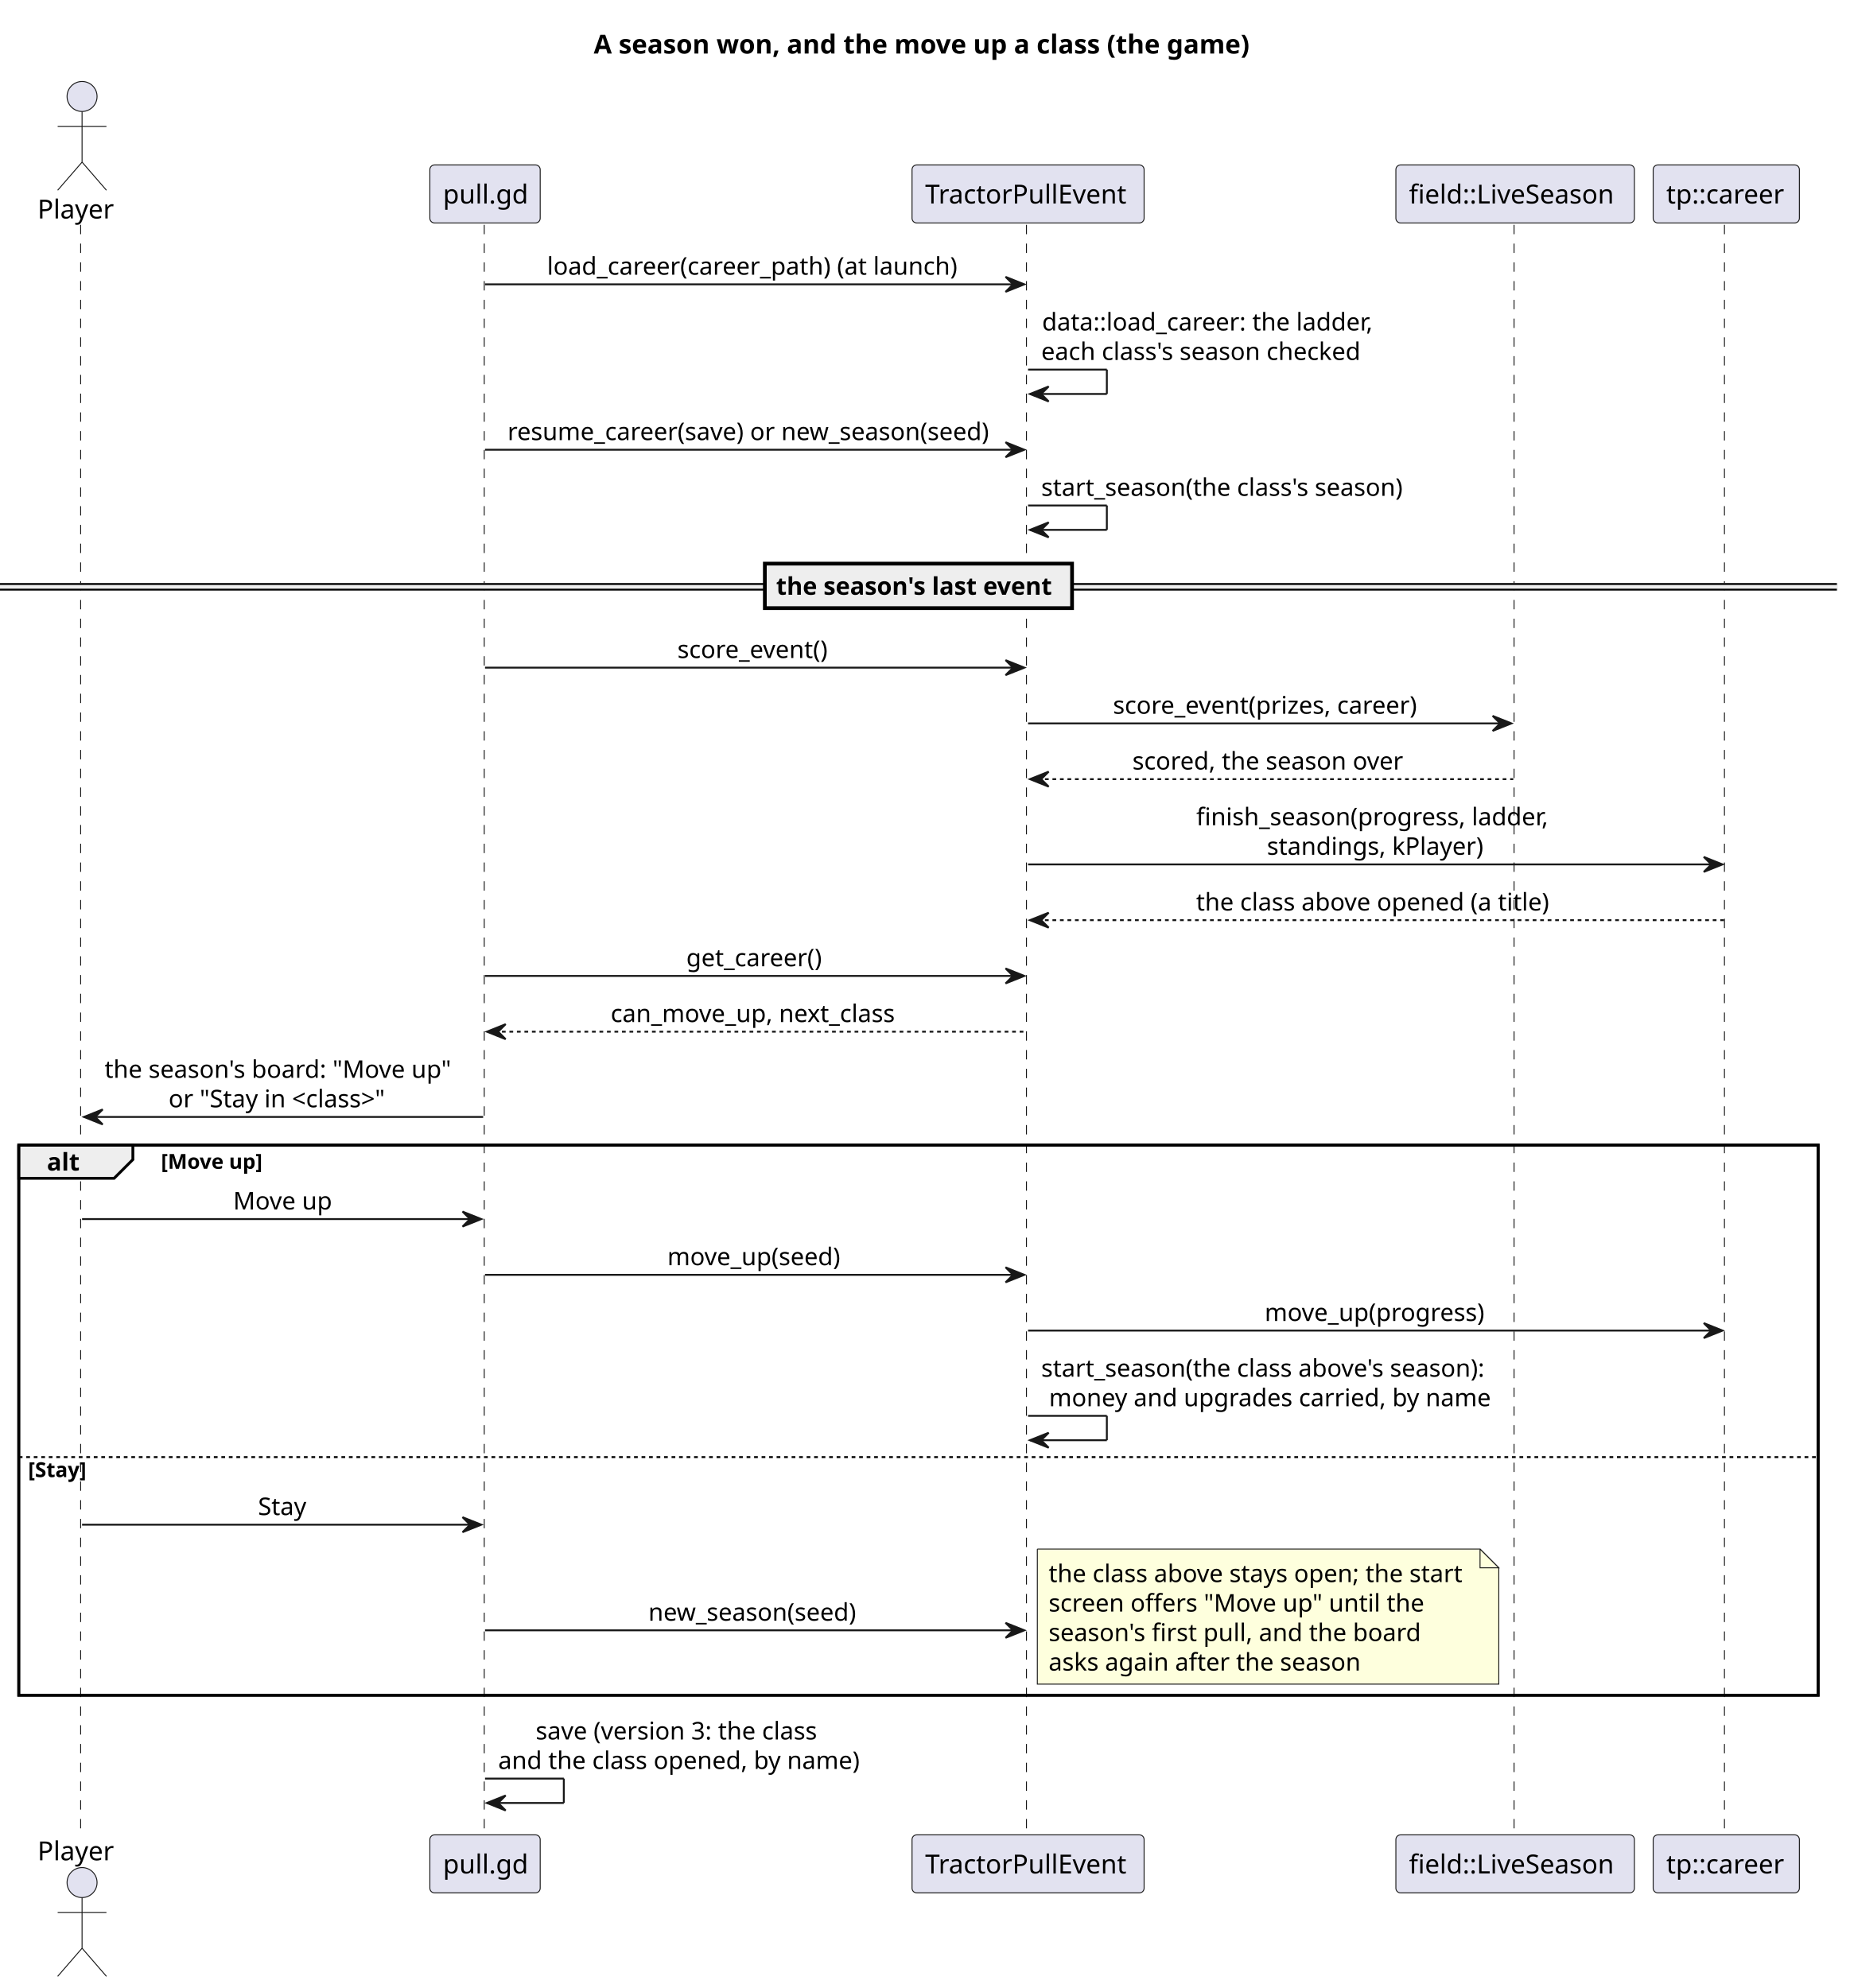
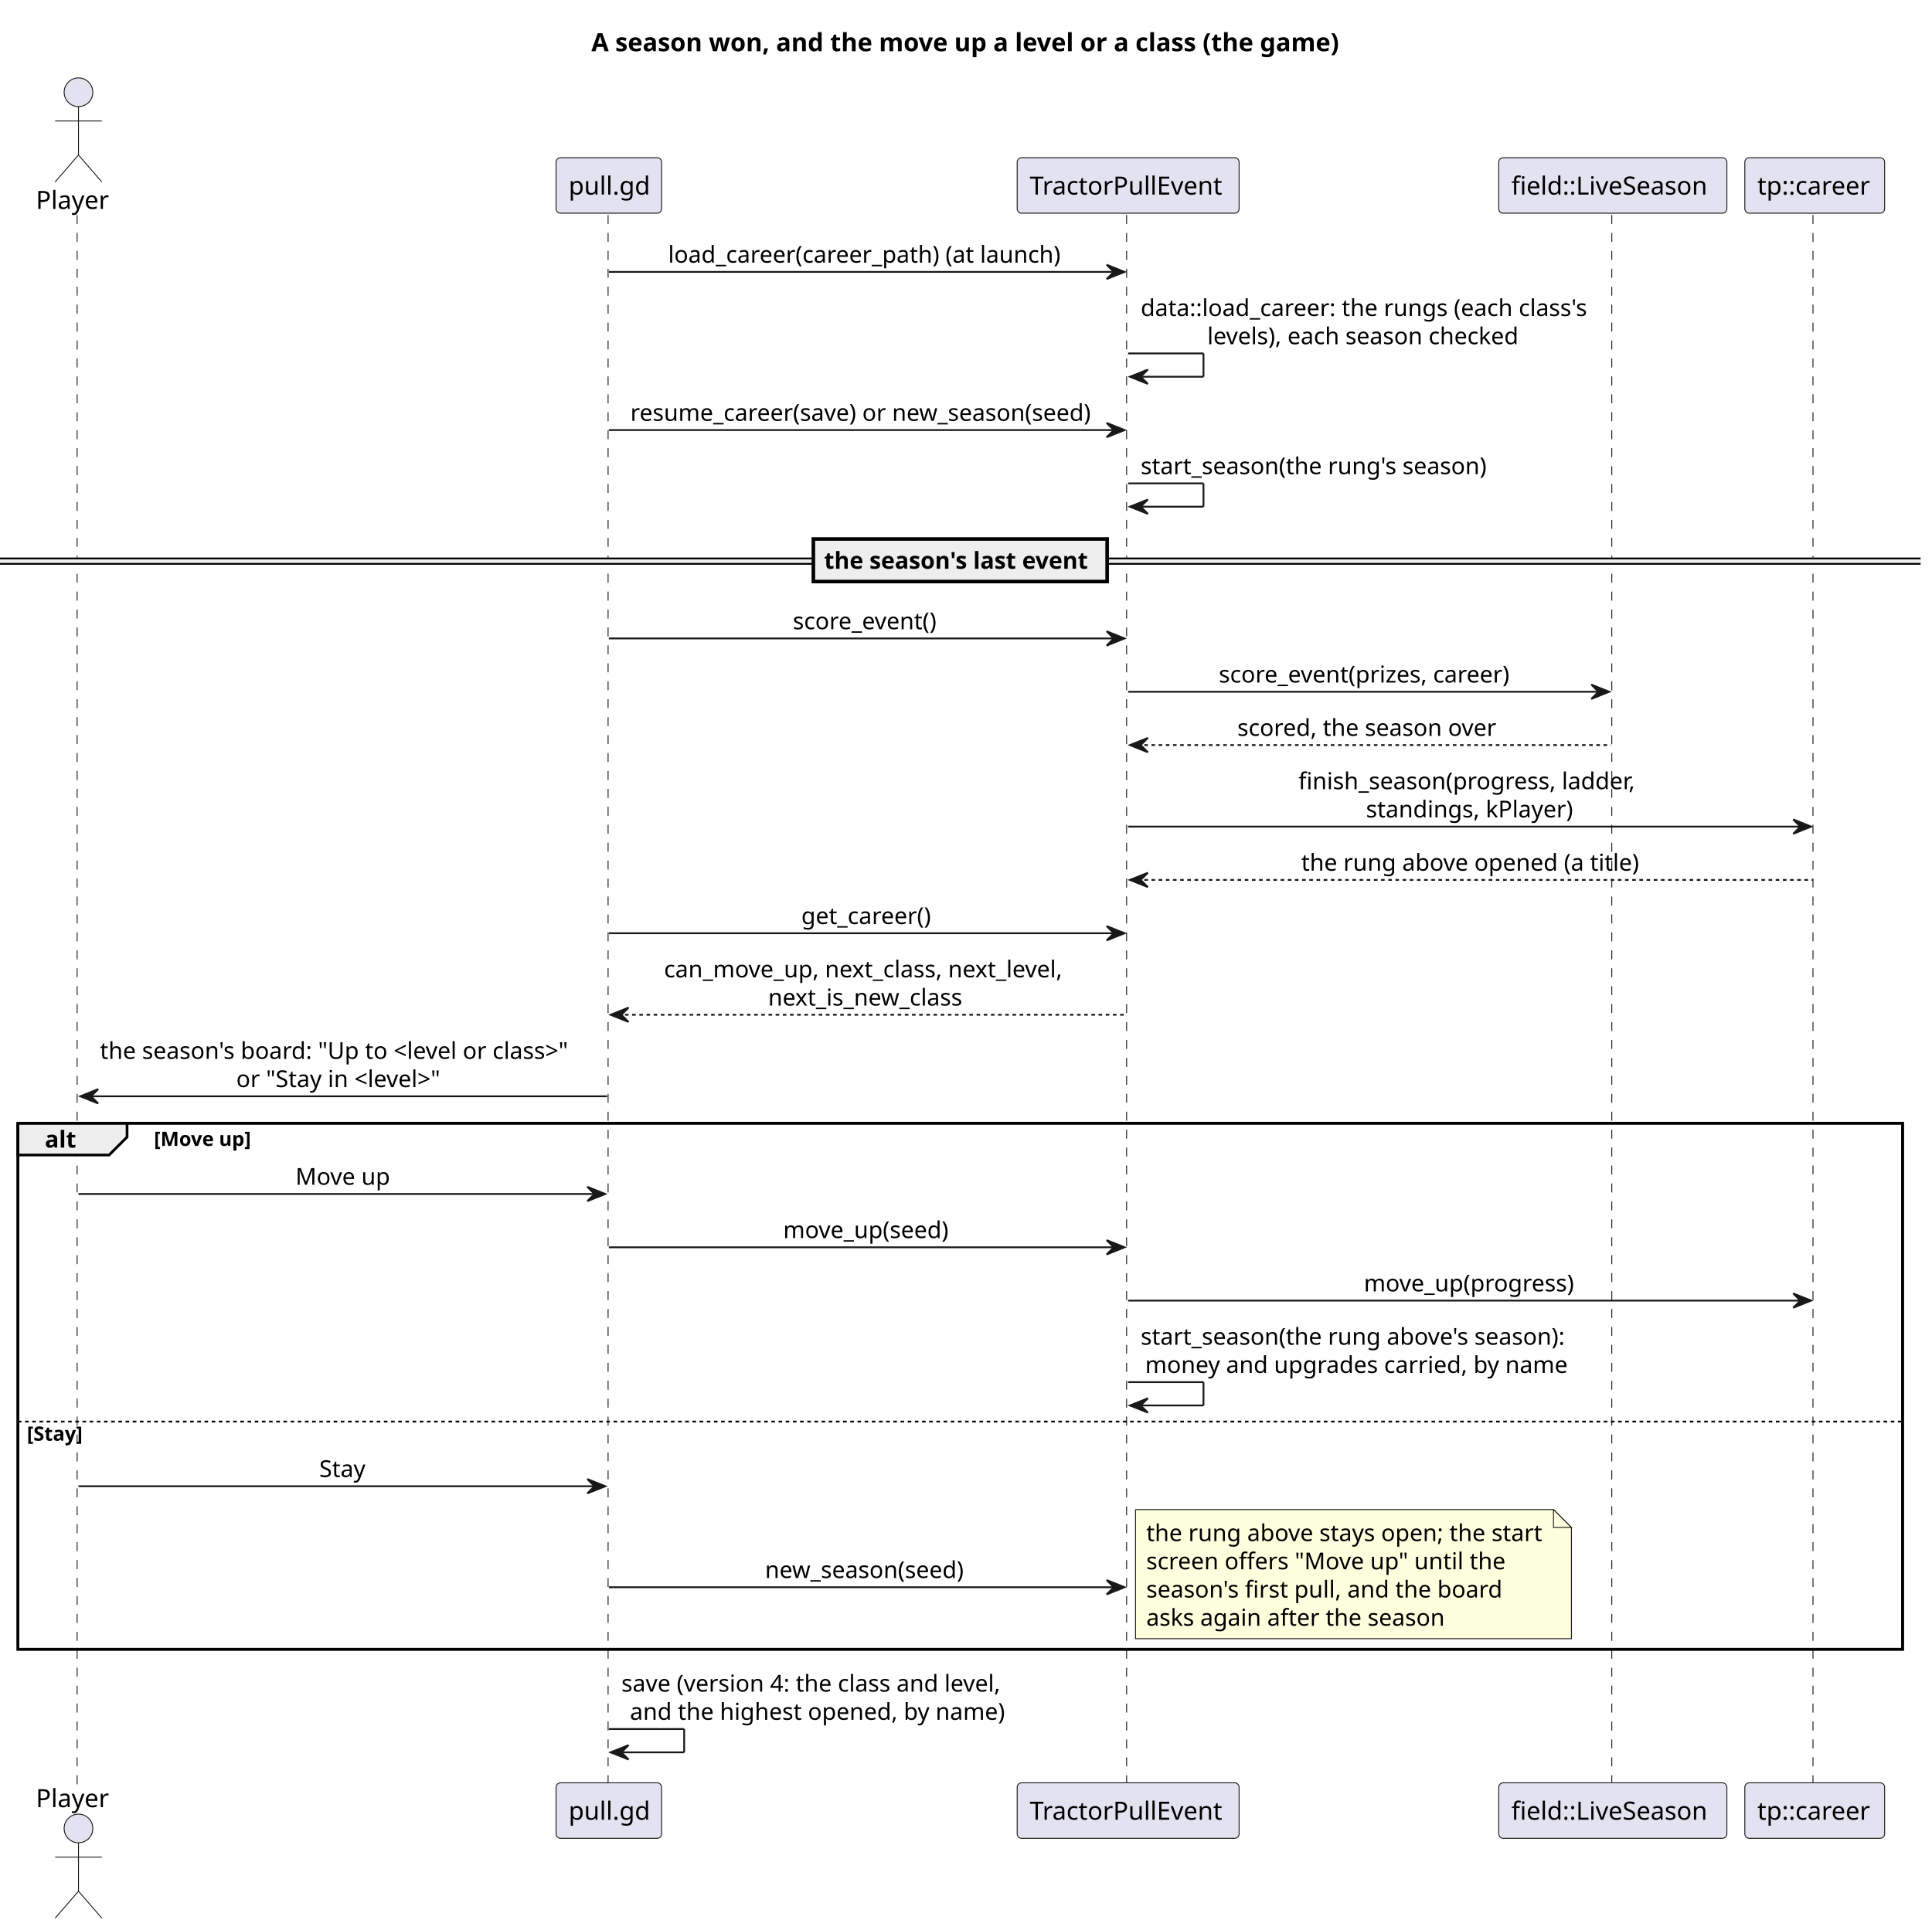
- <svg xmlns="http://www.w3.org/2000/svg" contentStyleType="text/css" height="1060px" preserveAspectRatio="none" style="width:986px;height:1060px;background:#FFFFFF;" version="1.1" viewBox="0 0 986 1060" width="986px" zoomAndPan="magnify">
+ <svg xmlns="http://www.w3.org/2000/svg" contentStyleType="text/css" height="1076px" preserveAspectRatio="none" style="width:1077px;height:1076px;background:#FFFFFF;" version="1.1" viewBox="0 0 1077 1076" width="1077px" zoomAndPan="magnify">
  <defs />
  <g>
-     <text fill="#000000" font-family="sans-serif" font-size="14" font-weight="bold" lengthAdjust="spacing" textLength="345.222" x="316.509" y="28.562">A season won, and the move up a class (the game)</text>
-     <rect fill="none" height="293.334" style="stroke:#000000;stroke-width:1.5;" width="959.24" x="10" y="610.551" />
-     <line style="stroke:#181818;stroke-width:0.5;stroke-dasharray:5.0,5.0;" x1="43" x2="43" y1="119.879" y2="979.344" />
-     <line style="stroke:#181818;stroke-width:0.5;stroke-dasharray:5.0,5.0;" x1="258.152" x2="258.152" y1="119.879" y2="979.344" />
-     <line style="stroke:#181818;stroke-width:0.5;stroke-dasharray:5.0,5.0;" x1="547.2" x2="547.2" y1="119.879" y2="979.344" />
-     <line style="stroke:#181818;stroke-width:0.5;stroke-dasharray:5.0,5.0;" x1="807.134" x2="807.134" y1="119.879" y2="979.344" />
-     <line style="stroke:#181818;stroke-width:0.5;stroke-dasharray:5.0,5.0;" x1="919.296" x2="919.296" y1="119.879" y2="979.344" />
+     <text fill="#000000" font-family="sans-serif" font-size="14" font-weight="bold" lengthAdjust="spacing" textLength="410.245" x="329.675" y="28.562">A season won, and the move up a level or a class (the game)</text>
+     <rect fill="none" height="293.334" style="stroke:#000000;stroke-width:1.5;" width="1050.595" x="10" y="626.28" />
+     <line style="stroke:#181818;stroke-width:0.5;stroke-dasharray:5.0,5.0;" x1="43" x2="43" y1="119.879" y2="995.073" />
+     <line style="stroke:#181818;stroke-width:0.5;stroke-dasharray:5.0,5.0;" x1="338.983" x2="338.983" y1="119.879" y2="995.073" />
+     <line style="stroke:#181818;stroke-width:0.5;stroke-dasharray:5.0,5.0;" x1="628.031" x2="628.031" y1="119.879" y2="995.073" />
+     <line style="stroke:#181818;stroke-width:0.5;stroke-dasharray:5.0,5.0;" x1="898.49" x2="898.49" y1="119.879" y2="995.073" />
+     <line style="stroke:#181818;stroke-width:0.5;stroke-dasharray:5.0,5.0;" x1="1010.652" x2="1010.652" y1="119.879" y2="995.073" />
    <text fill="#000000" font-family="sans-serif" font-size="14" lengthAdjust="spacing" textLength="41.494" x="20" y="116.502">Player</text>
    <ellipse cx="43.747" cy="51.44" fill="#E2E2F0" rx="8" ry="8" style="stroke:#181818;stroke-width:0.5;" />
    <path d="M43.747,59.44 L43.747,86.439 M30.747,67.439 L56.747,67.439 M43.747,86.439 L30.747,101.439 M43.747,86.439 L56.747,101.439 " fill="none" style="stroke:#181818;stroke-width:0.5;" />
-     <text fill="#000000" font-family="sans-serif" font-size="14" lengthAdjust="spacing" textLength="41.494" x="20" y="991.906">Player</text>
-     <ellipse cx="43.747" cy="1003.783" fill="#E2E2F0" rx="8" ry="8" style="stroke:#181818;stroke-width:0.5;" />
-     <path d="M43.747,1011.783 L43.747,1038.783 M30.747,1019.783 L56.747,1019.783 M43.747,1038.783 L30.747,1053.783 M43.747,1038.783 L56.747,1053.783 " fill="none" style="stroke:#181818;stroke-width:0.5;" />
-     <rect fill="#E2E2F0" height="30.939" rx="2.5" ry="2.5" style="stroke:#181818;stroke-width:0.5;" width="58.823" x="229.152" y="87.939" />
-     <text fill="#000000" font-family="sans-serif" font-size="14" lengthAdjust="spacing" textLength="44.823" x="236.152" y="108.502">pull.gd</text>
-     <rect fill="#E2E2F0" height="30.939" rx="2.5" ry="2.5" style="stroke:#181818;stroke-width:0.5;" width="58.823" x="229.152" y="978.344" />
-     <text fill="#000000" font-family="sans-serif" font-size="14" lengthAdjust="spacing" textLength="44.823" x="236.152" y="998.906">pull.gd</text>
-     <rect fill="#E2E2F0" height="30.939" rx="2.5" ry="2.5" style="stroke:#181818;stroke-width:0.5;" width="123.71" x="486.2" y="87.939" />
-     <text fill="#000000" font-family="sans-serif" font-size="14" lengthAdjust="spacing" textLength="109.71" x="493.2" y="108.502">TractorPullEvent</text>
-     <rect fill="#E2E2F0" height="30.939" rx="2.5" ry="2.5" style="stroke:#181818;stroke-width:0.5;" width="123.71" x="486.2" y="978.344" />
-     <text fill="#000000" font-family="sans-serif" font-size="14" lengthAdjust="spacing" textLength="109.71" x="493.2" y="998.906">TractorPullEvent</text>
-     <rect fill="#E2E2F0" height="30.939" rx="2.5" ry="2.5" style="stroke:#181818;stroke-width:0.5;" width="127.162" x="744.134" y="87.939" />
-     <text fill="#000000" font-family="sans-serif" font-size="14" lengthAdjust="spacing" textLength="113.162" x="751.134" y="108.502">field::LiveSeason</text>
-     <rect fill="#E2E2F0" height="30.939" rx="2.5" ry="2.5" style="stroke:#181818;stroke-width:0.5;" width="127.162" x="744.134" y="978.344" />
-     <text fill="#000000" font-family="sans-serif" font-size="14" lengthAdjust="spacing" textLength="113.162" x="751.134" y="998.906">field::LiveSeason</text>
-     <rect fill="#E2E2F0" height="30.939" rx="2.5" ry="2.5" style="stroke:#181818;stroke-width:0.5;" width="77.943" x="881.296" y="87.939" />
-     <text fill="#000000" font-family="sans-serif" font-size="14" lengthAdjust="spacing" textLength="63.943" x="888.296" y="108.502">tp::career</text>
-     <rect fill="#E2E2F0" height="30.939" rx="2.5" ry="2.5" style="stroke:#181818;stroke-width:0.5;" width="77.943" x="881.296" y="978.344" />
-     <text fill="#000000" font-family="sans-serif" font-size="14" lengthAdjust="spacing" textLength="63.943" x="888.296" y="998.906">tp::career</text>
-     <polygon fill="#181818" points="536.055,147.608,546.055,151.608,536.055,155.608,540.055,151.608" style="stroke:#181818;stroke-width:1.0;" />
-     <line style="stroke:#181818;stroke-width:1.0;" x1="258.564" x2="542.055" y1="151.608" y2="151.608" />
-     <text fill="#000000" font-family="sans-serif" font-size="13" lengthAdjust="spacing" textLength="223.368" x="291.625" y="146.473">load_career(career_path) (at launch)</text>
-     <line style="stroke:#181818;stroke-width:1.0;" x1="548.055" x2="590.055" y1="197.067" y2="197.067" />
-     <line style="stroke:#181818;stroke-width:1.0;" x1="590.055" x2="590.055" y1="197.067" y2="210.067" />
-     <line style="stroke:#181818;stroke-width:1.0;" x1="549.055" x2="590.055" y1="210.067" y2="210.067" />
-     <polygon fill="#181818" points="559.055,206.067,549.055,210.067,559.055,214.067,555.055,210.067" style="stroke:#181818;stroke-width:1.0;" />
-     <text fill="#000000" font-family="sans-serif" font-size="13" lengthAdjust="spacing" textLength="179.27" x="555.515" y="176.202">data::load_career: the ladder,</text>
-     <text fill="#000000" font-family="sans-serif" font-size="13" lengthAdjust="spacing" textLength="180.191" x="555.055" y="191.932">each class's season checked</text>
-     <polygon fill="#181818" points="536.055,235.797,546.055,239.797,536.055,243.797,540.055,239.797" style="stroke:#181818;stroke-width:1.0;" />
-     <line style="stroke:#181818;stroke-width:1.0;" x1="258.564" x2="542.055" y1="239.797" y2="239.797" />
-     <text fill="#000000" font-family="sans-serif" font-size="13" lengthAdjust="spacing" textLength="265.491" x="270.564" y="234.661">resume_career(save) or new_season(seed)</text>
-     <line style="stroke:#181818;stroke-width:1.0;" x1="548.055" x2="590.055" y1="269.526" y2="269.526" />
-     <line style="stroke:#181818;stroke-width:1.0;" x1="590.055" x2="590.055" y1="269.526" y2="282.526" />
-     <line style="stroke:#181818;stroke-width:1.0;" x1="549.055" x2="590.055" y1="282.526" y2="282.526" />
-     <polygon fill="#181818" points="559.055,278.526,549.055,282.526,559.055,286.526,555.055,282.526" style="stroke:#181818;stroke-width:1.0;" />
-     <text fill="#000000" font-family="sans-serif" font-size="13" lengthAdjust="spacing" textLength="200.319" x="555.055" y="264.391">start_season(the class's season)</text>
-     <rect fill="#EEEEEE" height="3" style="stroke:#EEEEEE;stroke-width:1.0;" width="979.24" x="0" y="311.391" />
-     <line style="stroke:#000000;stroke-width:1.0;" x1="0" x2="979.24" y1="311.391" y2="311.391" />
-     <line style="stroke:#000000;stroke-width:1.0;" x1="0" x2="979.24" y1="314.391" y2="314.391" />
-     <rect fill="#EEEEEE" height="23.73" style="stroke:#000000;stroke-width:2.0;" width="163.767" x="407.737" y="300.526" />
-     <text fill="#000000" font-family="sans-serif" font-size="13" font-weight="bold" lengthAdjust="spacing" textLength="146.688" x="413.737" y="317.12">the season's last event</text>
-     <polygon fill="#181818" points="536.055,351.985,546.055,355.985,536.055,359.985,540.055,355.985" style="stroke:#181818;stroke-width:1.0;" />
-     <line style="stroke:#181818;stroke-width:1.0;" x1="258.564" x2="542.055" y1="355.985" y2="355.985" />
-     <text fill="#000000" font-family="sans-serif" font-size="13" lengthAdjust="spacing" textLength="84.367" x="361.126" y="350.85">score_event()</text>
-     <polygon fill="#181818" points="795.715,381.715,805.715,385.715,795.715,389.715,799.715,385.715" style="stroke:#181818;stroke-width:1.0;" />
-     <line style="stroke:#181818;stroke-width:1.0;" x1="548.055" x2="801.715" y1="385.715" y2="385.715" />
-     <text fill="#000000" font-family="sans-serif" font-size="13" lengthAdjust="spacing" textLength="169.064" x="593.353" y="380.579">score_event(prizes, career)</text>
-     <polygon fill="#181818" points="559.055,411.444,549.055,415.444,559.055,419.444,555.055,415.444" style="stroke:#181818;stroke-width:1.0;" />
-     <line style="stroke:#181818;stroke-width:1.0;stroke-dasharray:2.0,2.0;" x1="553.055" x2="806.715" y1="415.444" y2="415.444" />
-     <text fill="#000000" font-family="sans-serif" font-size="13" lengthAdjust="spacing" textLength="148.402" x="603.684" y="410.309">scored, the season over</text>
-     <polygon fill="#181818" points="908.268,456.903,918.268,460.903,908.268,464.903,912.268,460.903" style="stroke:#181818;stroke-width:1.0;" />
-     <line style="stroke:#181818;stroke-width:1.0;" x1="548.055" x2="914.268" y1="460.903" y2="460.903" />
-     <text fill="#000000" font-family="sans-serif" font-size="13" lengthAdjust="spacing" textLength="192.893" x="637.715" y="440.038">finish_season(progress, ladder,</text>
-     <text fill="#000000" font-family="sans-serif" font-size="13" lengthAdjust="spacing" textLength="117.527" x="675.398" y="455.768">standings, kPlayer)</text>
-     <polygon fill="#181818" points="559.055,486.633,549.055,490.633,559.055,494.633,555.055,490.633" style="stroke:#181818;stroke-width:1.0;" />
-     <line style="stroke:#181818;stroke-width:1.0;stroke-dasharray:2.0,2.0;" x1="553.055" x2="919.268" y1="490.633" y2="490.633" />
-     <text fill="#000000" font-family="sans-serif" font-size="13" lengthAdjust="spacing" textLength="193.058" x="637.633" y="485.497">the class above opened (a title)</text>
-     <polygon fill="#181818" points="536.055,516.362,546.055,520.362,536.055,524.362,540.055,520.362" style="stroke:#181818;stroke-width:1.0;" />
-     <line style="stroke:#181818;stroke-width:1.0;" x1="258.564" x2="542.055" y1="520.362" y2="520.362" />
-     <text fill="#000000" font-family="sans-serif" font-size="13" lengthAdjust="spacing" textLength="74.89" x="365.865" y="515.227">get_career()</text>
-     <polygon fill="#181818" points="269.564,546.092,259.564,550.092,269.564,554.092,265.564,550.092" style="stroke:#181818;stroke-width:1.0;" />
-     <line style="stroke:#181818;stroke-width:1.0;stroke-dasharray:2.0,2.0;" x1="263.564" x2="547.055" y1="550.092" y2="550.092" />
-     <text fill="#000000" font-family="sans-serif" font-size="13" lengthAdjust="spacing" textLength="155.518" x="325.55" y="544.956">can_move_up, next_class</text>
-     <polygon fill="#181818" points="54.747,591.551,44.747,595.551,54.747,599.551,50.747,595.551" style="stroke:#181818;stroke-width:1.0;" />
-     <line style="stroke:#181818;stroke-width:1.0;" x1="48.747" x2="257.564" y1="595.551" y2="595.551" />
-     <text fill="#000000" font-family="sans-serif" font-size="13" lengthAdjust="spacing" textLength="190.817" x="55.747" y="574.686">the season's board: "Move up"</text>
-     <text fill="#000000" font-family="sans-serif" font-size="13" lengthAdjust="spacing" textLength="122.599" x="89.856" y="590.415">or "Stay in &lt;class&gt;"</text>
-     <path d="M10,610.551 L70.831,610.551 L70.831,618.28 L60.831,628.28 L10,628.28 L10,610.551 " fill="#EEEEEE" style="stroke:#000000;stroke-width:1.5;" />
-     <rect fill="none" height="293.334" style="stroke:#000000;stroke-width:1.5;" width="959.24" x="10" y="610.551" />
-     <text fill="#000000" font-family="sans-serif" font-size="13" font-weight="bold" lengthAdjust="spacing" textLength="15.831" x="25" y="624.144">alt</text>
-     <text fill="#000000" font-family="sans-serif" font-size="11" font-weight="bold" lengthAdjust="spacing" textLength="54.823" x="85.831" y="623.207">[Move up]</text>
-     <polygon fill="#181818" points="246.564,646.01,256.564,650.01,246.564,654.01,250.564,650.01" style="stroke:#181818;stroke-width:1.0;" />
-     <line style="stroke:#181818;stroke-width:1.0;" x1="43.747" x2="252.564" y1="650.01" y2="650.01" />
-     <text fill="#000000" font-family="sans-serif" font-size="13" lengthAdjust="spacing" textLength="53.727" x="124.292" y="644.874">Move up</text>
-     <polygon fill="#181818" points="536.055,675.739,546.055,679.739,536.055,683.739,540.055,679.739" style="stroke:#181818;stroke-width:1.0;" />
-     <line style="stroke:#181818;stroke-width:1.0;" x1="258.564" x2="542.055" y1="679.739" y2="679.739" />
-     <text fill="#000000" font-family="sans-serif" font-size="13" lengthAdjust="spacing" textLength="95.107" x="355.756" y="674.604">move_up(seed)</text>
-     <polygon fill="#181818" points="908.268,705.469,918.268,709.469,908.268,713.469,912.268,709.469" style="stroke:#181818;stroke-width:1.0;" />
-     <line style="stroke:#181818;stroke-width:1.0;" x1="548.055" x2="914.268" y1="709.469" y2="709.469" />
-     <text fill="#000000" font-family="sans-serif" font-size="13" lengthAdjust="spacing" textLength="119.945" x="674.189" y="704.333">move_up(progress)</text>
-     <line style="stroke:#181818;stroke-width:1.0;" x1="548.055" x2="590.055" y1="754.928" y2="754.928" />
-     <line style="stroke:#181818;stroke-width:1.0;" x1="590.055" x2="590.055" y1="754.928" y2="767.928" />
-     <line style="stroke:#181818;stroke-width:1.0;" x1="549.055" x2="590.055" y1="767.928" y2="767.928" />
-     <polygon fill="#181818" points="559.055,763.928,549.055,767.928,559.055,771.928,555.055,767.928" style="stroke:#181818;stroke-width:1.0;" />
-     <text fill="#000000" font-family="sans-serif" font-size="13" lengthAdjust="spacing" textLength="245.661" x="555.055" y="734.062">start_season(the class above's season):</text>
-     <text fill="#000000" font-family="sans-serif" font-size="13" lengthAdjust="spacing" textLength="237.345" x="559.212" y="749.792">money and upgrades carried, by name</text>
-     <line style="stroke:#000000;stroke-width:1.0;stroke-dasharray:2.0,2.0;" x1="10" x2="969.24" y1="776.928" y2="776.928" />
-     <text fill="#000000" font-family="sans-serif" font-size="11" font-weight="bold" lengthAdjust="spacing" textLength="32.533" x="15" y="787.584">[Stay]</text>
-     <polygon fill="#181818" points="246.564,808.967,256.564,812.967,246.564,816.967,250.564,812.967" style="stroke:#181818;stroke-width:1.0;" />
-     <line style="stroke:#181818;stroke-width:1.0;" x1="43.747" x2="252.564" y1="812.967" y2="812.967" />
-     <text fill="#000000" font-family="sans-serif" font-size="13" lengthAdjust="spacing" textLength="27.2" x="137.556" y="807.831">Stay</text>
-     <polygon fill="#181818" points="536.055,865.29,546.055,869.29,536.055,873.29,540.055,869.29" style="stroke:#181818;stroke-width:1.0;" />
-     <line style="stroke:#181818;stroke-width:1.0;" x1="258.564" x2="542.055" y1="869.29" y2="869.29" />
-     <text fill="#000000" font-family="sans-serif" font-size="13" lengthAdjust="spacing" textLength="115.369" x="345.625" y="864.155">new_season(seed)</text>
-     <path d="M553,825.967 L553,897.967 L799,897.967 L799,835.967 L789,825.967 L553,825.967 " fill="#FEFFDD" style="stroke:#181818;stroke-width:0.5;" />
-     <path d="M789,825.967 L789,835.967 L799,835.967 L789,825.967 " fill="#FEFFDD" style="stroke:#181818;stroke-width:0.5;" />
-     <text fill="#000000" font-family="sans-serif" font-size="13" lengthAdjust="spacing" textLength="225.596" x="559" y="843.561">the class above stays open; the start</text>
-     <text fill="#000000" font-family="sans-serif" font-size="13" lengthAdjust="spacing" textLength="204.674" x="559" y="859.29">screen offers "Move up" until the</text>
-     <text fill="#000000" font-family="sans-serif" font-size="13" lengthAdjust="spacing" textLength="201.144" x="559" y="875.019">season's first pull, and the board</text>
-     <text fill="#000000" font-family="sans-serif" font-size="13" lengthAdjust="spacing" textLength="168.619" x="559" y="890.749">asks again after the season</text>
-     <line style="stroke:#181818;stroke-width:1.0;" x1="258.564" x2="300.564" y1="948.344" y2="948.344" />
-     <line style="stroke:#181818;stroke-width:1.0;" x1="300.564" x2="300.564" y1="948.344" y2="961.344" />
-     <line style="stroke:#181818;stroke-width:1.0;" x1="259.564" x2="300.564" y1="961.344" y2="961.344" />
-     <polygon fill="#181818" points="269.564,957.344,259.564,961.344,269.564,965.344,265.564,961.344" style="stroke:#181818;stroke-width:1.0;" />
-     <text fill="#000000" font-family="sans-serif" font-size="13" lengthAdjust="spacing" textLength="156.571" x="285.575" y="927.479">save (version 3: the class</text>
-     <text fill="#000000" font-family="sans-serif" font-size="13" lengthAdjust="spacing" textLength="196.593" x="265.564" y="943.208">and the class opened, by name)</text>
+     <text fill="#000000" font-family="sans-serif" font-size="14" lengthAdjust="spacing" textLength="41.494" x="20" y="1007.636">Player</text>
+     <ellipse cx="43.747" cy="1019.513" fill="#E2E2F0" rx="8" ry="8" style="stroke:#181818;stroke-width:0.5;" />
+     <path d="M43.747,1027.513 L43.747,1054.513 M30.747,1035.513 L56.747,1035.513 M43.747,1054.513 L30.747,1069.513 M43.747,1054.513 L56.747,1069.513 " fill="none" style="stroke:#181818;stroke-width:0.5;" />
+     <rect fill="#E2E2F0" height="30.939" rx="2.5" ry="2.5" style="stroke:#181818;stroke-width:0.5;" width="58.823" x="309.983" y="87.939" />
+     <text fill="#000000" font-family="sans-serif" font-size="14" lengthAdjust="spacing" textLength="44.823" x="316.983" y="108.502">pull.gd</text>
+     <rect fill="#E2E2F0" height="30.939" rx="2.5" ry="2.5" style="stroke:#181818;stroke-width:0.5;" width="58.823" x="309.983" y="994.073" />
+     <text fill="#000000" font-family="sans-serif" font-size="14" lengthAdjust="spacing" textLength="44.823" x="316.983" y="1014.636">pull.gd</text>
+     <rect fill="#E2E2F0" height="30.939" rx="2.5" ry="2.5" style="stroke:#181818;stroke-width:0.5;" width="123.71" x="567.031" y="87.939" />
+     <text fill="#000000" font-family="sans-serif" font-size="14" lengthAdjust="spacing" textLength="109.71" x="574.031" y="108.502">TractorPullEvent</text>
+     <rect fill="#E2E2F0" height="30.939" rx="2.5" ry="2.5" style="stroke:#181818;stroke-width:0.5;" width="123.71" x="567.031" y="994.073" />
+     <text fill="#000000" font-family="sans-serif" font-size="14" lengthAdjust="spacing" textLength="109.71" x="574.031" y="1014.636">TractorPullEvent</text>
+     <rect fill="#E2E2F0" height="30.939" rx="2.5" ry="2.5" style="stroke:#181818;stroke-width:0.5;" width="127.162" x="835.49" y="87.939" />
+     <text fill="#000000" font-family="sans-serif" font-size="14" lengthAdjust="spacing" textLength="113.162" x="842.49" y="108.502">field::LiveSeason</text>
+     <rect fill="#E2E2F0" height="30.939" rx="2.5" ry="2.5" style="stroke:#181818;stroke-width:0.5;" width="127.162" x="835.49" y="994.073" />
+     <text fill="#000000" font-family="sans-serif" font-size="14" lengthAdjust="spacing" textLength="113.162" x="842.49" y="1014.636">field::LiveSeason</text>
+     <rect fill="#E2E2F0" height="30.939" rx="2.5" ry="2.5" style="stroke:#181818;stroke-width:0.5;" width="77.943" x="972.652" y="87.939" />
+     <text fill="#000000" font-family="sans-serif" font-size="14" lengthAdjust="spacing" textLength="63.943" x="979.652" y="108.502">tp::career</text>
+     <rect fill="#E2E2F0" height="30.939" rx="2.5" ry="2.5" style="stroke:#181818;stroke-width:0.5;" width="77.943" x="972.652" y="994.073" />
+     <text fill="#000000" font-family="sans-serif" font-size="14" lengthAdjust="spacing" textLength="63.943" x="979.652" y="1014.636">tp::career</text>
+     <polygon fill="#181818" points="616.886,147.608,626.886,151.608,616.886,155.608,620.886,151.608" style="stroke:#181818;stroke-width:1.0;" />
+     <line style="stroke:#181818;stroke-width:1.0;" x1="339.395" x2="622.886" y1="151.608" y2="151.608" />
+     <text fill="#000000" font-family="sans-serif" font-size="13" lengthAdjust="spacing" textLength="223.368" x="372.457" y="146.473">load_career(career_path) (at launch)</text>
+     <line style="stroke:#181818;stroke-width:1.0;" x1="628.886" x2="670.886" y1="197.067" y2="197.067" />
+     <line style="stroke:#181818;stroke-width:1.0;" x1="670.886" x2="670.886" y1="197.067" y2="210.067" />
+     <line style="stroke:#181818;stroke-width:1.0;" x1="629.886" x2="670.886" y1="210.067" y2="210.067" />
+     <polygon fill="#181818" points="639.886,206.067,629.886,210.067,639.886,214.067,635.886,210.067" style="stroke:#181818;stroke-width:1.0;" />
+     <text fill="#000000" font-family="sans-serif" font-size="13" lengthAdjust="spacing" textLength="256.185" x="635.886" y="176.202">data::load_career: the rungs (each class's</text>
+     <text fill="#000000" font-family="sans-serif" font-size="13" lengthAdjust="spacing" textLength="181.943" x="673.007" y="191.932">levels), each season checked</text>
+     <polygon fill="#181818" points="616.886,235.797,626.886,239.797,616.886,243.797,620.886,239.797" style="stroke:#181818;stroke-width:1.0;" />
+     <line style="stroke:#181818;stroke-width:1.0;" x1="339.395" x2="622.886" y1="239.797" y2="239.797" />
+     <text fill="#000000" font-family="sans-serif" font-size="13" lengthAdjust="spacing" textLength="265.491" x="351.395" y="234.661">resume_career(save) or new_season(seed)</text>
+     <line style="stroke:#181818;stroke-width:1.0;" x1="628.886" x2="670.886" y1="269.526" y2="269.526" />
+     <line style="stroke:#181818;stroke-width:1.0;" x1="670.886" x2="670.886" y1="269.526" y2="282.526" />
+     <line style="stroke:#181818;stroke-width:1.0;" x1="629.886" x2="670.886" y1="282.526" y2="282.526" />
+     <polygon fill="#181818" points="639.886,278.526,629.886,282.526,639.886,286.526,635.886,282.526" style="stroke:#181818;stroke-width:1.0;" />
+     <text fill="#000000" font-family="sans-serif" font-size="13" lengthAdjust="spacing" textLength="196.955" x="635.886" y="264.391">start_season(the rung's season)</text>
+     <rect fill="#EEEEEE" height="3" style="stroke:#EEEEEE;stroke-width:1.0;" width="1070.595" x="0" y="311.391" />
+     <line style="stroke:#000000;stroke-width:1.0;" x1="0" x2="1070.595" y1="311.391" y2="311.391" />
+     <line style="stroke:#000000;stroke-width:1.0;" x1="0" x2="1070.595" y1="314.391" y2="314.391" />
+     <rect fill="#EEEEEE" height="23.73" style="stroke:#000000;stroke-width:2.0;" width="163.767" x="453.414" y="300.526" />
+     <text fill="#000000" font-family="sans-serif" font-size="13" font-weight="bold" lengthAdjust="spacing" textLength="146.688" x="459.414" y="317.12">the season's last event</text>
+     <polygon fill="#181818" points="616.886,351.985,626.886,355.985,616.886,359.985,620.886,355.985" style="stroke:#181818;stroke-width:1.0;" />
+     <line style="stroke:#181818;stroke-width:1.0;" x1="339.395" x2="622.886" y1="355.985" y2="355.985" />
+     <text fill="#000000" font-family="sans-serif" font-size="13" lengthAdjust="spacing" textLength="84.367" x="441.957" y="350.85">score_event()</text>
+     <polygon fill="#181818" points="887.071,381.715,897.071,385.715,887.071,389.715,891.071,385.715" style="stroke:#181818;stroke-width:1.0;" />
+     <line style="stroke:#181818;stroke-width:1.0;" x1="628.886" x2="893.071" y1="385.715" y2="385.715" />
+     <text fill="#000000" font-family="sans-serif" font-size="13" lengthAdjust="spacing" textLength="169.064" x="679.447" y="380.579">score_event(prizes, career)</text>
+     <polygon fill="#181818" points="639.886,411.444,629.886,415.444,639.886,419.444,635.886,415.444" style="stroke:#181818;stroke-width:1.0;" />
+     <line style="stroke:#181818;stroke-width:1.0;stroke-dasharray:2.0,2.0;" x1="633.886" x2="898.071" y1="415.444" y2="415.444" />
+     <text fill="#000000" font-family="sans-serif" font-size="13" lengthAdjust="spacing" textLength="148.402" x="689.777" y="410.309">scored, the season over</text>
+     <polygon fill="#181818" points="999.624,456.903,1009.624,460.903,999.624,464.903,1003.624,460.903" style="stroke:#181818;stroke-width:1.0;" />
+     <line style="stroke:#181818;stroke-width:1.0;" x1="628.886" x2="1005.624" y1="460.903" y2="460.903" />
+     <text fill="#000000" font-family="sans-serif" font-size="13" lengthAdjust="spacing" textLength="192.893" x="723.808" y="440.038">finish_season(progress, ladder,</text>
+     <text fill="#000000" font-family="sans-serif" font-size="13" lengthAdjust="spacing" textLength="117.527" x="761.491" y="455.768">standings, kPlayer)</text>
+     <polygon fill="#181818" points="639.886,486.633,629.886,490.633,639.886,494.633,635.886,490.633" style="stroke:#181818;stroke-width:1.0;" />
+     <line style="stroke:#181818;stroke-width:1.0;stroke-dasharray:2.0,2.0;" x1="633.886" x2="1010.624" y1="490.633" y2="490.633" />
+     <text fill="#000000" font-family="sans-serif" font-size="13" lengthAdjust="spacing" textLength="189.693" x="725.408" y="485.497">the rung above opened (a title)</text>
+     <polygon fill="#181818" points="616.886,516.362,626.886,520.362,616.886,524.362,620.886,520.362" style="stroke:#181818;stroke-width:1.0;" />
+     <line style="stroke:#181818;stroke-width:1.0;" x1="339.395" x2="622.886" y1="520.362" y2="520.362" />
+     <text fill="#000000" font-family="sans-serif" font-size="13" lengthAdjust="spacing" textLength="74.89" x="446.696" y="515.227">get_career()</text>
+     <polygon fill="#181818" points="350.395,561.821,340.395,565.821,350.395,569.821,346.395,565.821" style="stroke:#181818;stroke-width:1.0;" />
+     <line style="stroke:#181818;stroke-width:1.0;stroke-dasharray:2.0,2.0;" x1="344.395" x2="627.886" y1="565.821" y2="565.821" />
+     <text fill="#000000" font-family="sans-serif" font-size="13" lengthAdjust="spacing" textLength="227.963" x="370.159" y="544.956">can_move_up, next_class, next_level,</text>
+     <text fill="#000000" font-family="sans-serif" font-size="13" lengthAdjust="spacing" textLength="111.903" x="428.189" y="560.686">next_is_new_class</text>
+     <polygon fill="#181818" points="54.747,607.28,44.747,611.28,54.747,615.28,50.747,611.28" style="stroke:#181818;stroke-width:1.0;" />
+     <line style="stroke:#181818;stroke-width:1.0;" x1="48.747" x2="338.395" y1="611.28" y2="611.28" />
+     <text fill="#000000" font-family="sans-serif" font-size="13" lengthAdjust="spacing" textLength="271.648" x="55.747" y="590.415">the season's board: "Up to &lt;level or class&gt;"</text>
+     <text fill="#000000" font-family="sans-serif" font-size="13" lengthAdjust="spacing" textLength="119.761" x="131.69" y="606.144">or "Stay in &lt;level&gt;"</text>
+     <path d="M10,626.28 L70.831,626.28 L70.831,634.01 L60.831,644.01 L10,644.01 L10,626.28 " fill="#EEEEEE" style="stroke:#000000;stroke-width:1.5;" />
+     <rect fill="none" height="293.334" style="stroke:#000000;stroke-width:1.5;" width="1050.595" x="10" y="626.28" />
+     <text fill="#000000" font-family="sans-serif" font-size="13" font-weight="bold" lengthAdjust="spacing" textLength="15.831" x="25" y="639.874">alt</text>
+     <text fill="#000000" font-family="sans-serif" font-size="11" font-weight="bold" lengthAdjust="spacing" textLength="54.823" x="85.831" y="638.937">[Move up]</text>
+     <polygon fill="#181818" points="327.395,661.739,337.395,665.739,327.395,669.739,331.395,665.739" style="stroke:#181818;stroke-width:1.0;" />
+     <line style="stroke:#181818;stroke-width:1.0;" x1="43.747" x2="333.395" y1="665.739" y2="665.739" />
+     <text fill="#000000" font-family="sans-serif" font-size="13" lengthAdjust="spacing" textLength="53.727" x="164.708" y="660.604">Move up</text>
+     <polygon fill="#181818" points="616.886,691.469,626.886,695.469,616.886,699.469,620.886,695.469" style="stroke:#181818;stroke-width:1.0;" />
+     <line style="stroke:#181818;stroke-width:1.0;" x1="339.395" x2="622.886" y1="695.469" y2="695.469" />
+     <text fill="#000000" font-family="sans-serif" font-size="13" lengthAdjust="spacing" textLength="95.107" x="436.587" y="690.333">move_up(seed)</text>
+     <polygon fill="#181818" points="999.624,721.198,1009.624,725.198,999.624,729.198,1003.624,725.198" style="stroke:#181818;stroke-width:1.0;" />
+     <line style="stroke:#181818;stroke-width:1.0;" x1="628.886" x2="1005.624" y1="725.198" y2="725.198" />
+     <text fill="#000000" font-family="sans-serif" font-size="13" lengthAdjust="spacing" textLength="119.945" x="760.282" y="720.062">move_up(progress)</text>
+     <line style="stroke:#181818;stroke-width:1.0;" x1="628.886" x2="670.886" y1="770.657" y2="770.657" />
+     <line style="stroke:#181818;stroke-width:1.0;" x1="670.886" x2="670.886" y1="770.657" y2="783.657" />
+     <line style="stroke:#181818;stroke-width:1.0;" x1="629.886" x2="670.886" y1="783.657" y2="783.657" />
+     <polygon fill="#181818" points="639.886,779.657,629.886,783.657,639.886,787.657,635.886,783.657" style="stroke:#181818;stroke-width:1.0;" />
+     <text fill="#000000" font-family="sans-serif" font-size="13" lengthAdjust="spacing" textLength="242.296" x="635.886" y="749.792">start_season(the rung above's season):</text>
+     <text fill="#000000" font-family="sans-serif" font-size="13" lengthAdjust="spacing" textLength="237.345" x="638.361" y="765.521">money and upgrades carried, by name</text>
+     <line style="stroke:#000000;stroke-width:1.0;stroke-dasharray:2.0,2.0;" x1="10" x2="1060.595" y1="792.657" y2="792.657" />
+     <text fill="#000000" font-family="sans-serif" font-size="11" font-weight="bold" lengthAdjust="spacing" textLength="32.533" x="15" y="803.313">[Stay]</text>
+     <polygon fill="#181818" points="327.395,824.696,337.395,828.696,327.395,832.696,331.395,828.696" style="stroke:#181818;stroke-width:1.0;" />
+     <line style="stroke:#181818;stroke-width:1.0;" x1="43.747" x2="333.395" y1="828.696" y2="828.696" />
+     <text fill="#000000" font-family="sans-serif" font-size="13" lengthAdjust="spacing" textLength="27.2" x="177.971" y="823.561">Stay</text>
+     <polygon fill="#181818" points="616.886,881.02,626.886,885.02,616.886,889.02,620.886,885.02" style="stroke:#181818;stroke-width:1.0;" />
+     <line style="stroke:#181818;stroke-width:1.0;" x1="339.395" x2="622.886" y1="885.02" y2="885.02" />
+     <text fill="#000000" font-family="sans-serif" font-size="13" lengthAdjust="spacing" textLength="115.369" x="426.456" y="879.884">new_season(seed)</text>
+     <path d="M633,841.696 L633,913.696 L876,913.696 L876,851.696 L866,841.696 L633,841.696 " fill="#FEFFDD" style="stroke:#181818;stroke-width:0.5;" />
+     <path d="M866,841.696 L866,851.696 L876,851.696 L866,841.696 " fill="#FEFFDD" style="stroke:#181818;stroke-width:0.5;" />
+     <text fill="#000000" font-family="sans-serif" font-size="13" lengthAdjust="spacing" textLength="222.231" x="639" y="859.29">the rung above stays open; the start</text>
+     <text fill="#000000" font-family="sans-serif" font-size="13" lengthAdjust="spacing" textLength="204.674" x="639" y="875.019">screen offers "Move up" until the</text>
+     <text fill="#000000" font-family="sans-serif" font-size="13" lengthAdjust="spacing" textLength="201.144" x="639" y="890.749">season's first pull, and the board</text>
+     <text fill="#000000" font-family="sans-serif" font-size="13" lengthAdjust="spacing" textLength="168.619" x="639" y="906.479">asks again after the season</text>
+     <line style="stroke:#181818;stroke-width:1.0;" x1="339.395" x2="381.395" y1="964.073" y2="964.073" />
+     <line style="stroke:#181818;stroke-width:1.0;" x1="381.395" x2="381.395" y1="964.073" y2="977.073" />
+     <line style="stroke:#181818;stroke-width:1.0;" x1="340.395" x2="381.395" y1="977.073" y2="977.073" />
+     <polygon fill="#181818" points="350.395,973.073,340.395,977.073,350.395,981.073,346.395,977.073" style="stroke:#181818;stroke-width:1.0;" />
+     <text fill="#000000" font-family="sans-serif" font-size="13" lengthAdjust="spacing" textLength="219.699" x="346.395" y="943.208">save (version 4: the class and level,</text>
+     <text fill="#000000" font-family="sans-serif" font-size="13" lengthAdjust="spacing" textLength="210.184" x="351.153" y="958.938">and the highest opened, by name)</text>
  </g>
</svg>
